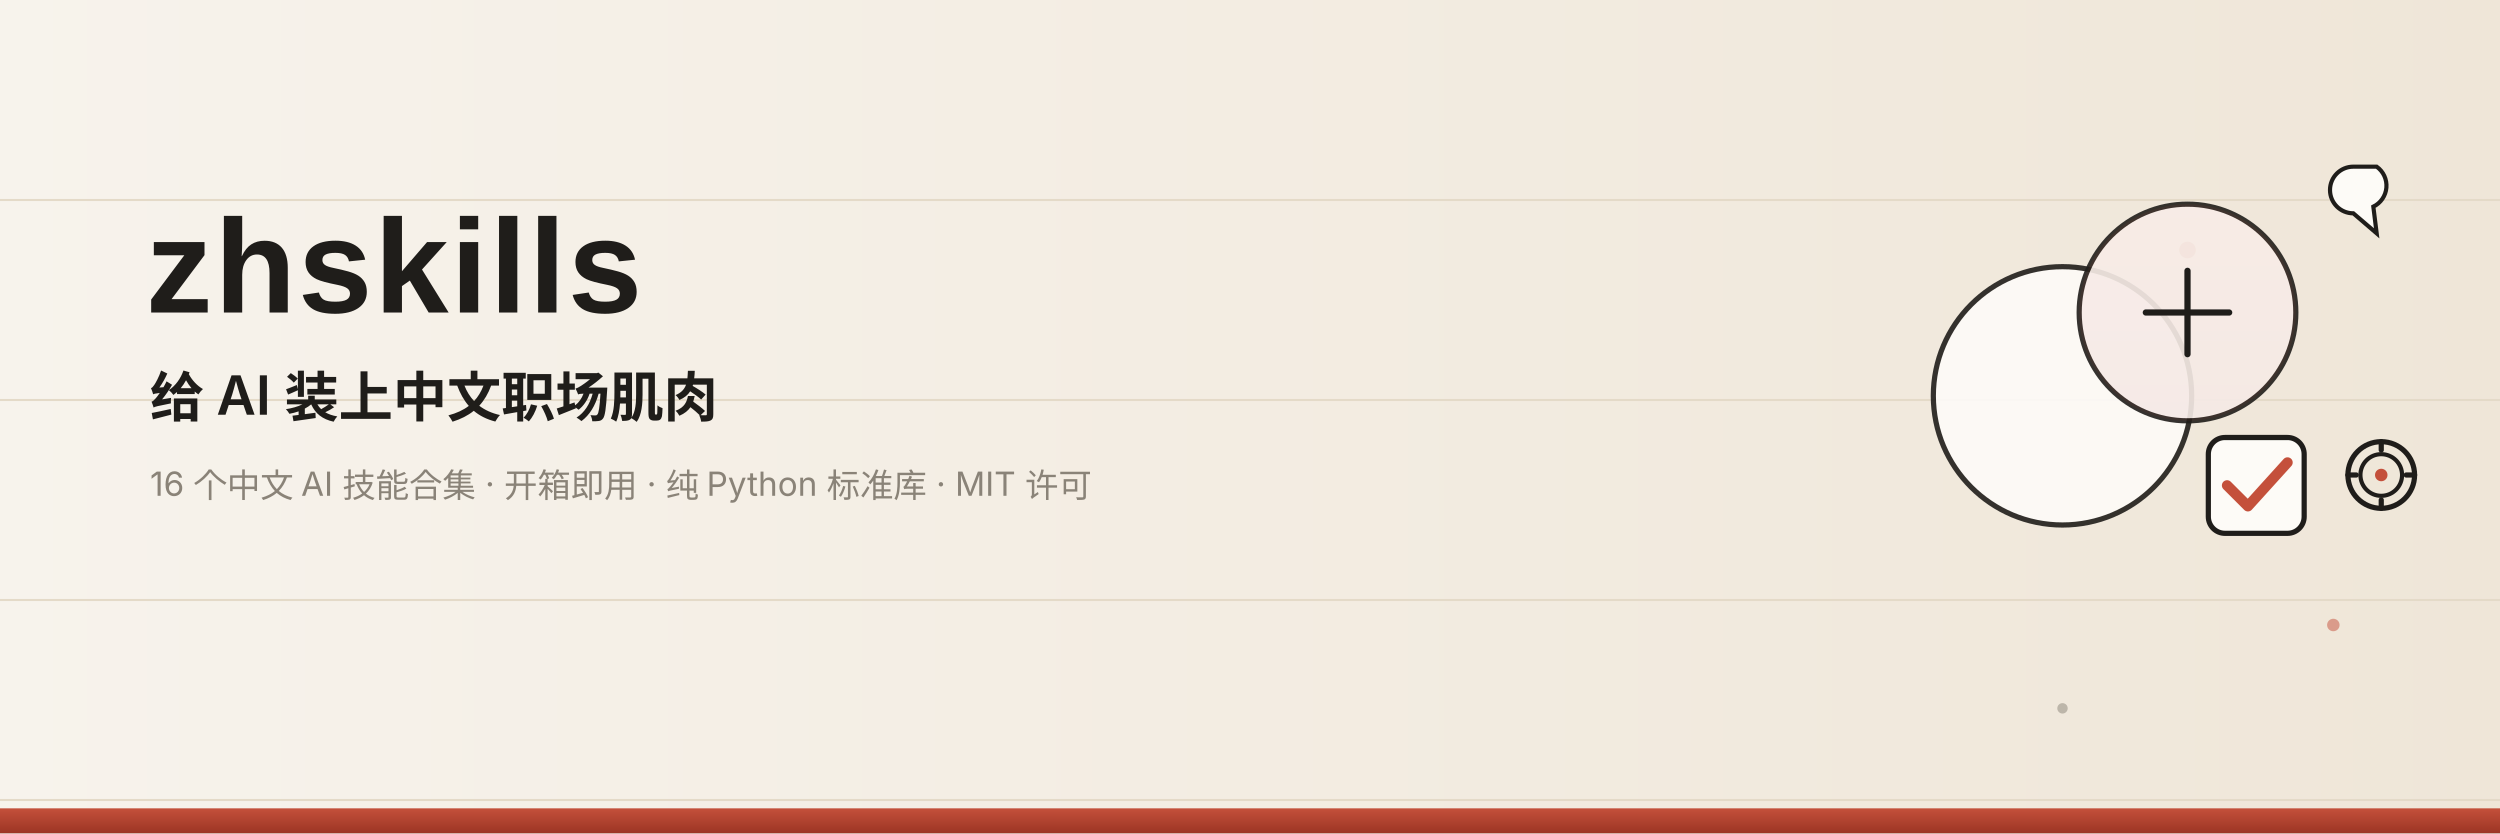
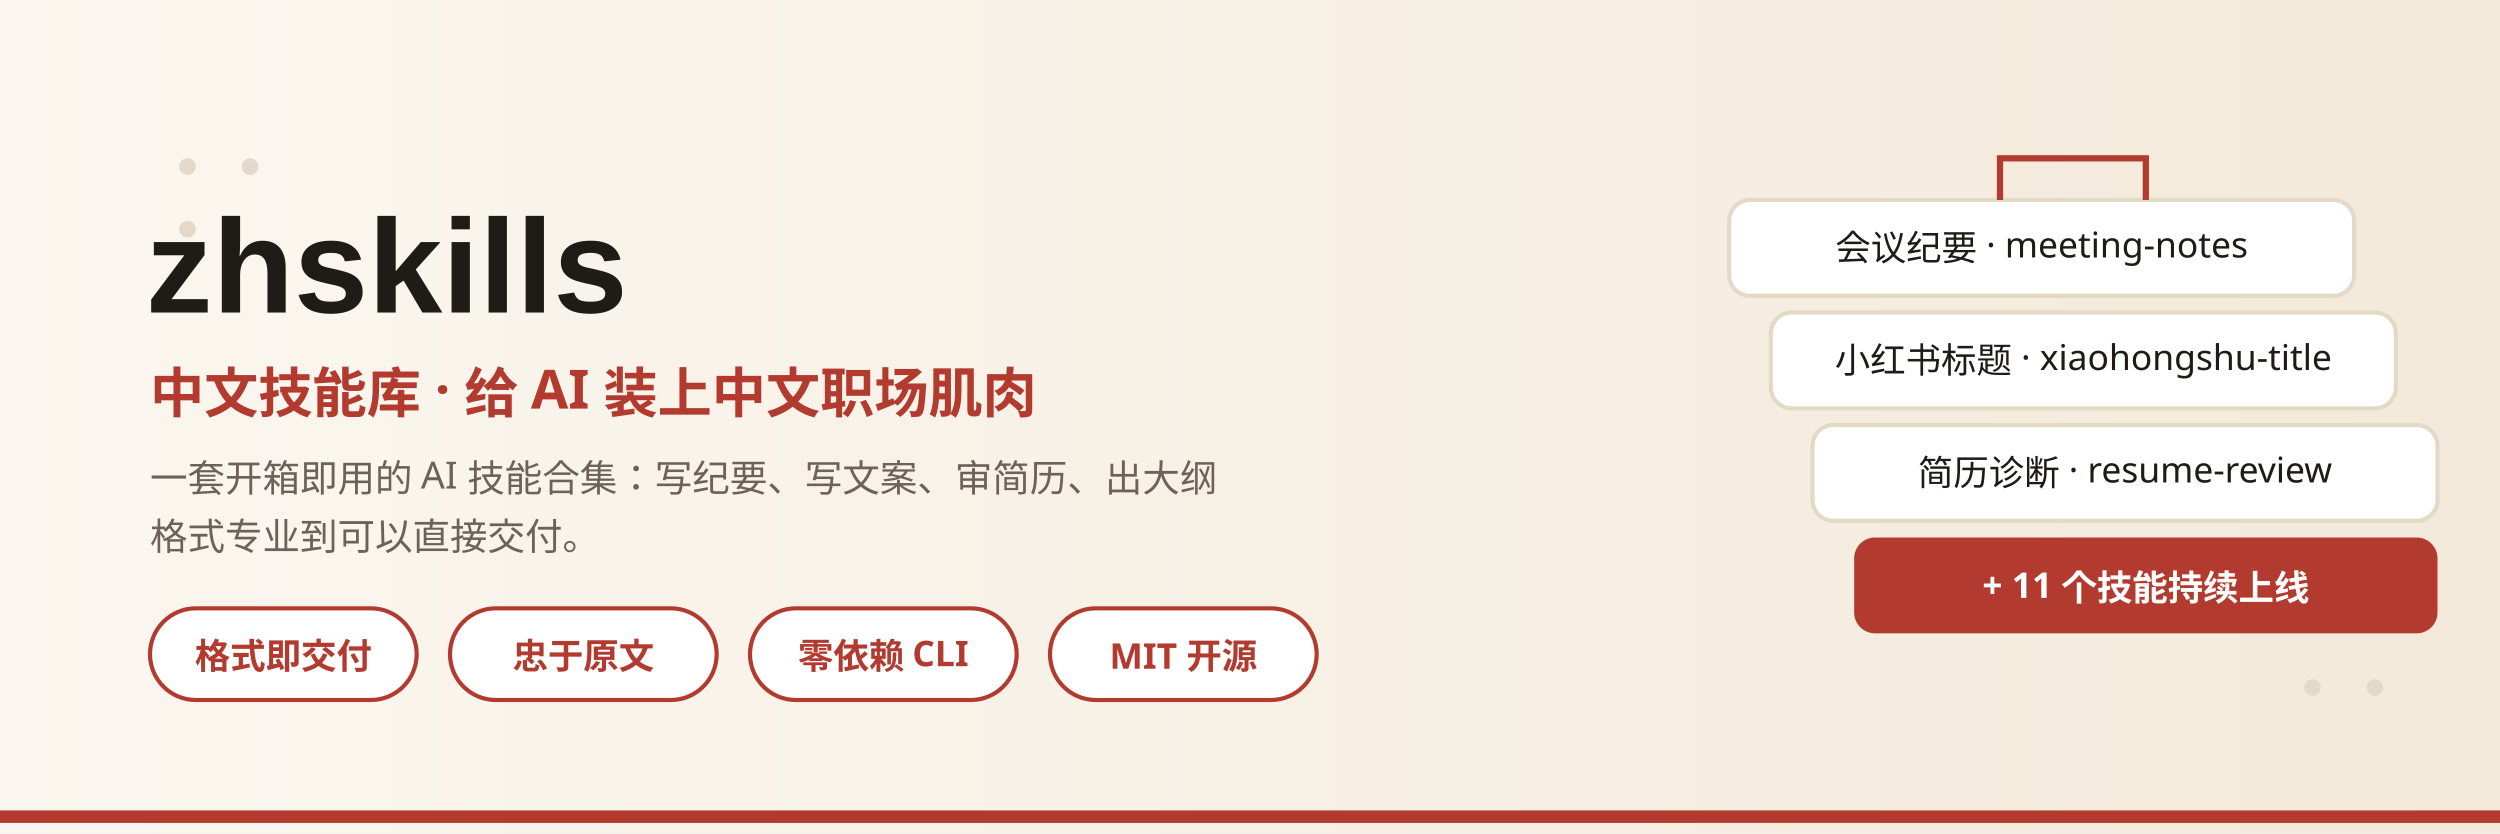
- <svg xmlns="http://www.w3.org/2000/svg" width="1200" height="400" viewBox="0 0 1200 400" role="img" aria-label="zhskills 中文技能库">
+ <svg xmlns="http://www.w3.org/2000/svg" width="1200" height="400" viewBox="0 0 1200 400">
  <defs>
    <linearGradient id="bg" x1="0" y1="0" x2="1" y2="0">
-       <stop offset="0" stop-color="#F7F3EC" />
-       <stop offset="1" stop-color="#EFE6D8" />
-     </linearGradient>
-     <linearGradient id="accent" x1="0" y1="0" x2="0" y2="1">
-       <stop offset="0" stop-color="#C4503B" />
-       <stop offset="1" stop-color="#9C3524" />
+       <stop offset="0" stop-color="#FBF7F0" />
+       <stop offset="1" stop-color="#F3E9DA" />
    </linearGradient>
  </defs>
  <rect width="1200" height="400" fill="url(#bg)" />
-   <g stroke="#E4DAC8" stroke-width="1">
-     <line x1="0" y1="96" x2="1200" y2="96" />
-     <line x1="0" y1="192" x2="1200" y2="192" />
-     <line x1="0" y1="288" x2="1200" y2="288" />
-     <line x1="0" y1="384" x2="1200" y2="384" />
+   <line x1="0" y1="392" x2="1200" y2="392" stroke="#B23A2E" stroke-width="6" />
+   <g fill="#E4D9C8">
+     <circle cx="90" cy="80" r="4" />
+     <circle cx="90" cy="110" r="4" />
+     <circle cx="120" cy="80" r="4" />
+     <circle cx="1110" cy="300" r="4" />
+     <circle cx="1140" cy="300" r="4" />
+     <circle cx="1140" cy="330" r="4" />
+     <circle cx="1110" cy="330" r="4" />
  </g>
-   <g opacity="0.5">
-     <circle cx="1050" cy="120" r="4" fill="#C4503B" />
-     <circle cx="1120" cy="300" r="3" fill="#C4503B" />
-     <circle cx="990" cy="340" r="2.5" fill="#8A8378" />
+   <text x="70" y="150" font-family="Arial,'Helvetica Neue',sans-serif" font-size="64" font-weight="800" fill="#1F1B16">zhskills</text>
+   <text x="72" y="198" font-family="'Microsoft YaHei','PingFang SC',sans-serif" font-size="26" font-weight="700" fill="#B23A2E">中文技能库 · 给 AI 装上中文职场肌肉</text>
+   <text x="72" y="236" font-family="'Microsoft YaHei','PingFang SC',sans-serif" font-size="18" fill="#6B635A">一套开箱即用的 AI 技能合集：写纪要、写文案、审简历、出大纲</text>
+   <text x="72" y="264" font-family="'Microsoft YaHei','PingFang SC',sans-serif" font-size="18" fill="#6B635A">格式专业到可以直接交付。</text>
+   <g font-family="'Microsoft YaHei','PingFang SC',sans-serif">
+     <rect x="72" y="292" width="128" height="44" rx="22" fill="#FFFFFF" stroke="#B23A2E" stroke-width="2" />
+     <text x="136" y="321" text-anchor="middle" font-size="17" font-weight="700" fill="#B23A2E">格式即交付</text>
+     <rect x="216" y="292" width="128" height="44" rx="22" fill="#FFFFFF" stroke="#B23A2E" stroke-width="2" />
+     <text x="280" y="321" text-anchor="middle" font-size="17" font-weight="700" fill="#B23A2E">忠于原文</text>
+     <rect x="360" y="292" width="128" height="44" rx="22" fill="#FFFFFF" stroke="#B23A2E" stroke-width="2" />
+     <text x="424" y="321" text-anchor="middle" font-size="17" font-weight="700" fill="#B23A2E">零依赖 CLI</text>
+     <rect x="504" y="292" width="128" height="44" rx="22" fill="#FFFFFF" stroke="#B23A2E" stroke-width="2" />
+     <text x="568" y="321" text-anchor="middle" font-size="17" font-weight="700" fill="#B23A2E">MIT 开源</text>
  </g>
-   <text x="70" y="150" font-family="Arial, Helvetica, sans-serif" font-size="64" font-weight="700" fill="#1F1D1A" letter-spacing="1">zhskills</text>
-   <text x="72" y="200" font-family="system-ui, -apple-system, 'PingFang SC', 'Hiragino Sans GB', 'Microsoft YaHei', sans-serif" font-size="26" font-weight="600" fill="#1F1D1A">给 AI 装上中文职场肌肉</text>
-   <text x="72" y="238" font-family="system-ui, -apple-system, 'PingFang SC', 'Hiragino Sans GB', 'Microsoft YaHei', sans-serif" font-size="16" fill="#8A8378">16 个中文 AI 技能合集 · 开箱即用 · 纯 Python 标准库 · MIT 许可</text>
-   <g transform="translate(920,60)">
-     <circle cx="70" cy="130" r="62" fill="#FDFBF7" stroke="#1F1D1A" stroke-width="2.5" opacity="0.9" />
-     <circle cx="130" cy="90" r="52" fill="#FDFBF7" stroke="#1F1D1A" stroke-width="2.5" opacity="0.9" />
-     <circle cx="130" cy="90" r="52" fill="url(#accent)" opacity="0.08" />
-     <g stroke="#1F1D1A" stroke-width="3" stroke-linecap="round">
-       <line x1="130" y1="70" x2="130" y2="110" />
-       <line x1="110" y1="90" x2="150" y2="90" />
-     </g>
-     <g transform="translate(140,150)">
-       <rect x="0" y="0" width="46" height="46" rx="8" fill="#FDFBF7" stroke="#1F1D1A" stroke-width="2.5" />
-       <path d="M9 23 L19 33 L38 12" fill="none" stroke="#C4503B" stroke-width="5" stroke-linecap="round" stroke-linejoin="round" />
-     </g>
-     <g transform="translate(200,20)">
-       <path d="M12 0 A14 14 0 0 0 12 28 L26 40 L24 24 A14 14 0 0 0 26 0 Z" fill="#FDFBF7" stroke="#1F1D1A" stroke-width="2.5" transform="scale(0.8)" />
-     </g>
-     <g transform="translate(205,150)">
-       <circle cx="18" cy="18" r="16" fill="none" stroke="#1F1D1A" stroke-width="2.5" />
-       <circle cx="18" cy="18" r="10" fill="none" stroke="#1F1D1A" stroke-width="2" />
-       <g stroke="#1F1D1A" stroke-width="2.5" stroke-linecap="round">
-         <line x1="18" y1="2" x2="18" y2="6" />
-         <line x1="18" y1="30" x2="18" y2="34" />
-         <line x1="2" y1="18" x2="6" y2="18" />
-         <line x1="30" y1="18" x2="34" y2="18" />
-       </g>
-       <circle cx="18" cy="18" r="3" fill="#C4503B" />
-     </g>
+   <g>
+     <rect x="830" y="96" width="300" height="46" rx="10" fill="#FFFFFF" stroke="#E3D9C4" stroke-width="2" />
+     <text x="980" y="125" text-anchor="middle" font-family="'Microsoft YaHei','PingFang SC',sans-serif" font-size="17" fill="#1F1B16">会议纪要 · meeting-notes</text>
+     <rect x="850" y="150" width="300" height="46" rx="10" fill="#FFFFFF" stroke="#E3D9C4" stroke-width="2" />
+     <text x="1000" y="179" text-anchor="middle" font-family="'Microsoft YaHei','PingFang SC',sans-serif" font-size="17" fill="#1F1B16">小红书标题 · xiaohongshu-title</text>
+     <rect x="870" y="204" width="300" height="46" rx="10" fill="#FFFFFF" stroke="#E3D9C4" stroke-width="2" />
+     <text x="1020" y="233" text-anchor="middle" font-family="'Microsoft YaHei','PingFang SC',sans-serif" font-size="17" fill="#1F1B16">简历诊断 · resume-review</text>
+     <rect x="890" y="258" width="280" height="46" rx="10" fill="#B23A2E" />
+     <text x="1030" y="287" text-anchor="middle" font-family="'Microsoft YaHei','PingFang SC',sans-serif" font-size="17" font-weight="700" fill="#FFFFFF">+ 11 个技能持续上线</text>
+     <path d="M 960 96 L 960 76 L 1030 76 L 1030 96" stroke="#B23A2E" stroke-width="3" fill="none" />
  </g>
-   <rect x="0" y="388" width="1200" height="12" fill="url(#accent)" />
</svg>
